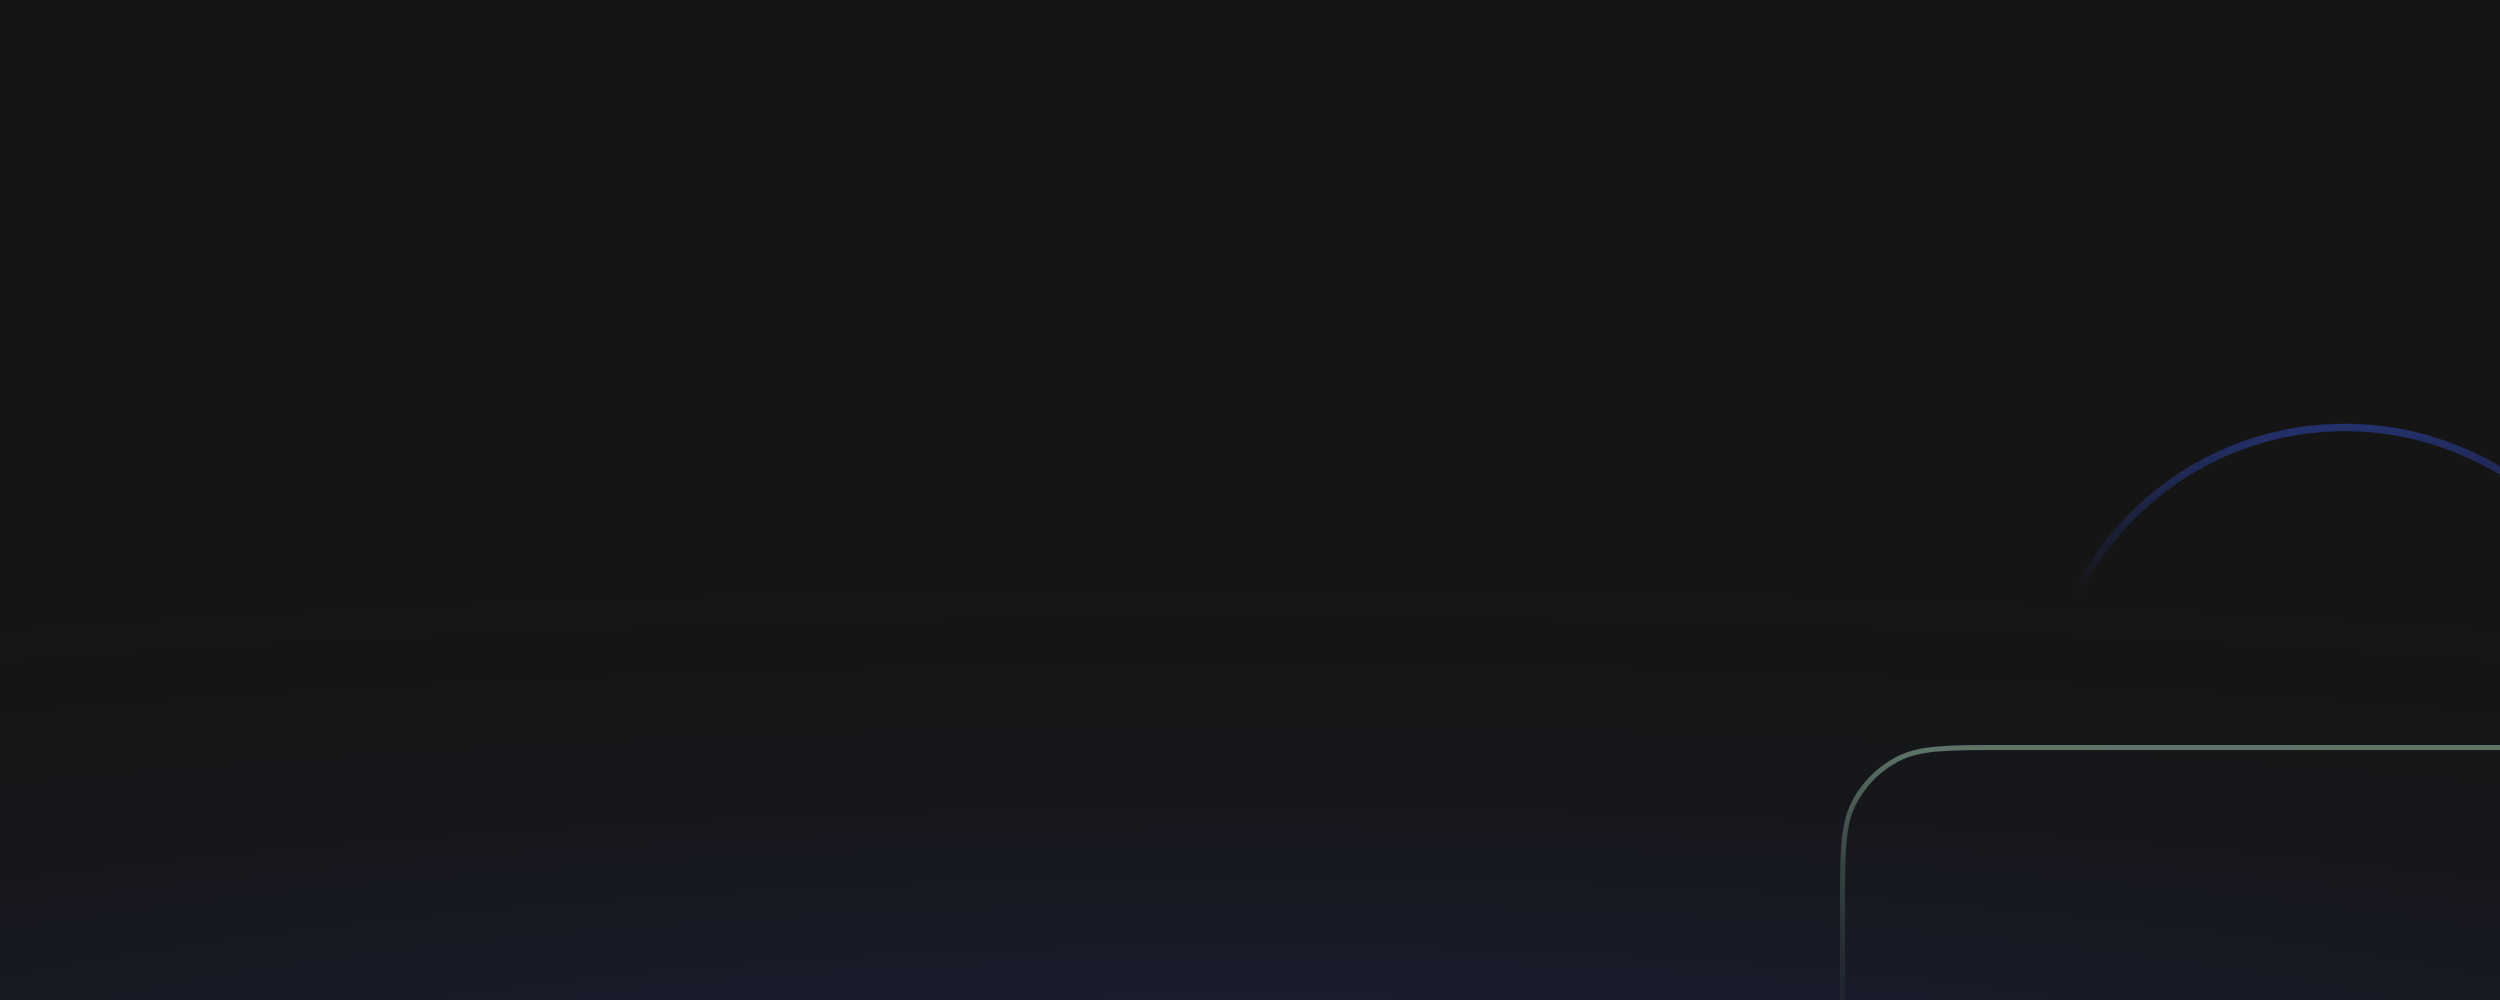
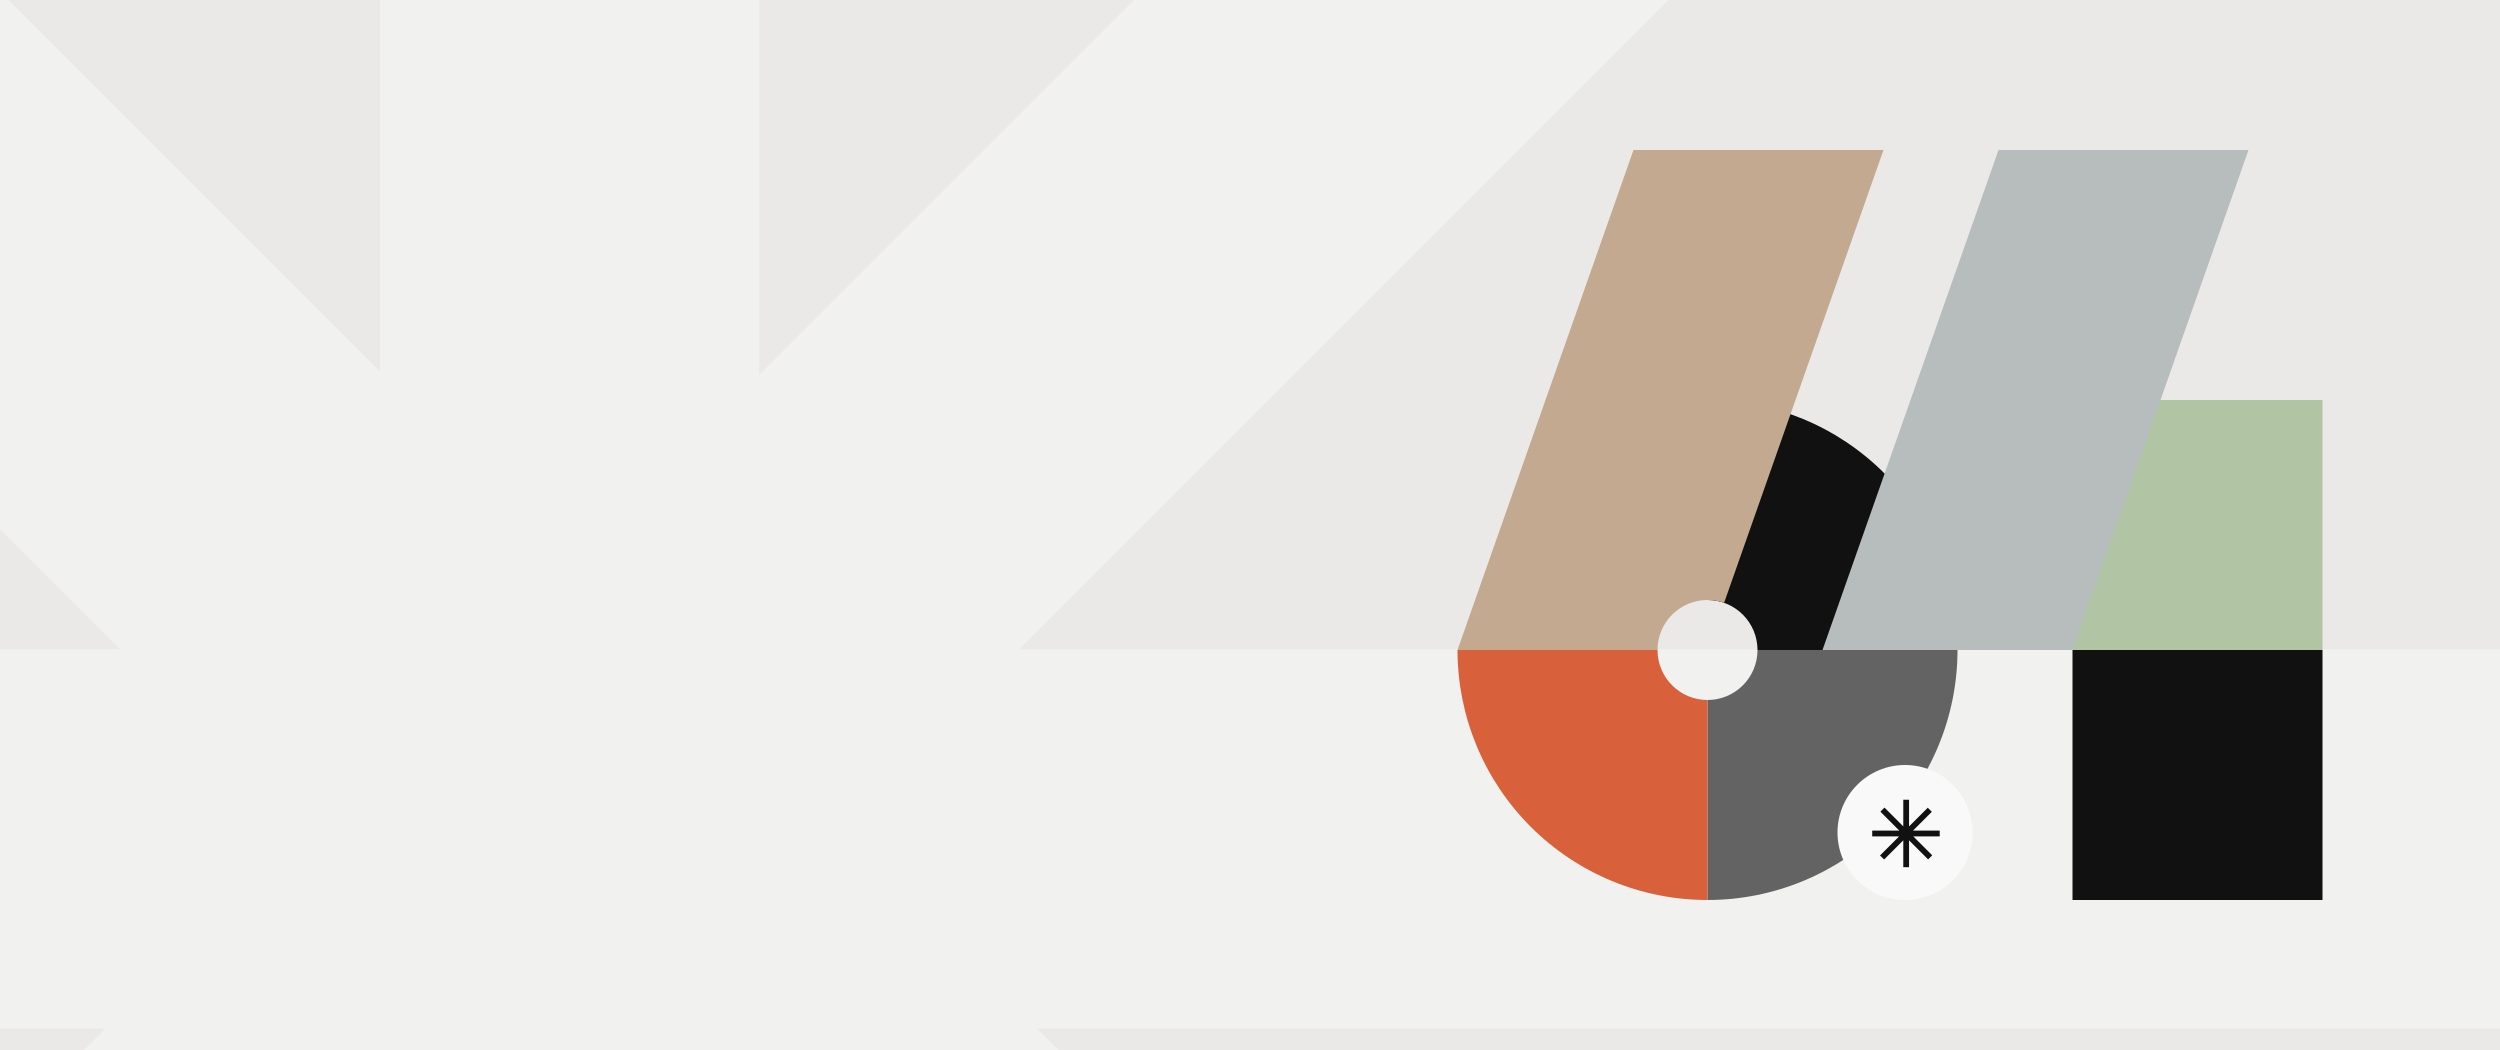
- <svg xmlns="http://www.w3.org/2000/svg" width="1000" height="400" fill="none">
-   <g clip-path="url(#clip0_1916_7203)">
-     <path fill="#151515" d="M0 0h1000v400H0z" />
-     <ellipse opacity=".2" cx="500" cy="463" rx="1497" ry="249" fill="url(#paint0_radial_1916_7203)" />
-     <path opacity=".4" d="M1138 449h1v-85.046c0-11.162 0-19.596-.55-26.307-.55-6.732-1.66-11.818-3.92-16.261a40.976 40.976 0 0 0-17.92-17.917c-4.44-2.264-9.52-3.371-16.26-3.921-6.71-.548-15.14-.548-26.3-.548H801.953c-11.161 0-19.596 0-26.306.548-6.732.55-11.818 1.657-16.261 3.921a41.006 41.006 0 0 0-17.917 17.917c-2.264 4.443-3.371 9.529-3.921 16.261-.548 6.71-.548 15.145-.548 26.306V449h401z" stroke="url(#paint1_linear_1916_7203)" stroke-width="2" />
-     <path opacity=".4" d="M1058 291a119.98 119.98 0 0 0-35.15-84.853A119.987 119.987 0 0 0 938 171a120.003 120.003 0 0 0-120 120" stroke="url(#paint2_linear_1916_7203)" stroke-width="3" />
+ <svg xmlns="http://www.w3.org/2000/svg" width="1000" height="420" viewBox="0 0 1000 420" fill="none">
+   <g clip-path="url(#clip0_945_5586)">
+     <rect width="1000" height="420" fill="#EAE9E7" />
+     <path d="M303.711 -552.516V149.852L795.846 -342.283L902.156 -234.778L407.632 259.746H1110V411.448H414.799L912.907 909.556L805.402 1017.06L303.711 515.37V1222.52H152.009V515.37L-352.071 1019.45L-459.577 913.139L42.115 411.448H-665.031V259.746H48.087L-450.021 -238.361L-342.515 -345.867L152.009 148.657V-552.516H303.711Z" fill="white" fill-opacity="0.35" />
+     <path d="M783 260C783 273.132 780.413 286.136 775.388 298.268C770.362 310.401 762.997 321.425 753.711 330.711C744.425 339.997 733.401 347.362 721.268 352.388C709.136 357.413 696.132 360 683 360L683 280C685.626 280 688.227 279.483 690.654 278.478C693.08 277.472 695.285 275.999 697.142 274.142C698.999 272.285 700.472 270.08 701.478 267.654C702.483 265.227 703 262.626 703 260H783Z" fill="#636363" />
+     <path d="M683 160C696.132 160 709.136 162.587 721.268 167.612C733.401 172.638 744.425 180.003 753.711 189.289C762.997 198.575 770.362 209.599 775.388 221.732C780.413 233.864 783 246.868 783 260L703 260C703 257.374 702.483 254.773 701.478 252.346C700.472 249.92 698.999 247.715 697.142 245.858C695.285 244.001 693.08 242.528 690.654 241.522C688.227 240.517 685.626 240 683 240V160Z" fill="#111111" />
+     <path d="M683 360C669.868 360 656.864 357.413 644.732 352.388C632.599 347.362 621.575 339.996 612.289 330.711C603.003 321.425 595.637 310.401 590.612 298.268C585.587 286.136 583 273.132 583 260L663 260C663 262.626 663.517 265.227 664.522 267.654C665.527 270.08 667.001 272.285 668.858 274.142C670.715 275.999 672.92 277.472 675.346 278.478C677.773 279.483 680.374 280 683 280L683 360Z" fill="#D8613C" />
+     <path fill-rule="evenodd" clip-rule="evenodd" d="M753.4 60H653.4L583 260L663 260C663 248.954 671.954 240 683 240C685.329 240 687.564 240.398 689.642 241.129L753.4 60Z" fill="#C2A990" />
+     <rect x="829" y="160" width="100" height="100" fill="#B1C5A4" />
+     <rect x="829" y="260" width="100" height="100" fill="#111111" />
+     <path d="M799.4 60H899.4L829 260H729L799.4 60Z" fill="#B6BDBC" />
+     <circle cx="762" cy="333" r="27" fill="#F9F9F9" />
+     <path d="M763.621 319.886V330.569L771.107 323.084L772.724 324.719L765.202 332.241H775.886V334.549H765.311L772.888 342.125L771.252 343.761L763.621 336.129V346.886H761.314V336.129L753.646 343.797L752.011 342.18L759.642 334.549H748.886V332.241H759.733L752.156 324.664L753.792 323.029L761.314 330.551V319.886H763.621Z" fill="#111111" />
  </g>
  <defs>
-     <radialGradient id="paint0_radial_1916_7203" cx="0" cy="0" r="1" gradientUnits="userSpaceOnUse" gradientTransform="matrix(0 249 -1497 0 500 463)">
-       <stop stop-color="#3858E9" />
-       <stop offset="1" stop-color="#151515" stop-opacity="0" />
-     </radialGradient>
-     <linearGradient id="paint1_linear_1916_7203" x1="938" y1="300" x2="938" y2="448" gradientUnits="userSpaceOnUse">
-       <stop stop-color="#C7FFDB" />
-       <stop offset="1" stop-color="#151515" stop-opacity="0" />
-     </linearGradient>
-     <linearGradient id="paint2_linear_1916_7203" x1="938" y1="171" x2="938" y2="291" gradientUnits="userSpaceOnUse">
-       <stop stop-color="#3858E9" />
-       <stop offset=".563" stop-color="#3858E9" stop-opacity="0" />
-     </linearGradient>
-     <clipPath id="clip0_1916_7203">
-       <path fill="#fff" d="M0 0h1000v400H0z" />
+     <clipPath id="clip0_945_5586">
+       <rect width="1000" height="420" fill="white" />
    </clipPath>
  </defs>
</svg>
